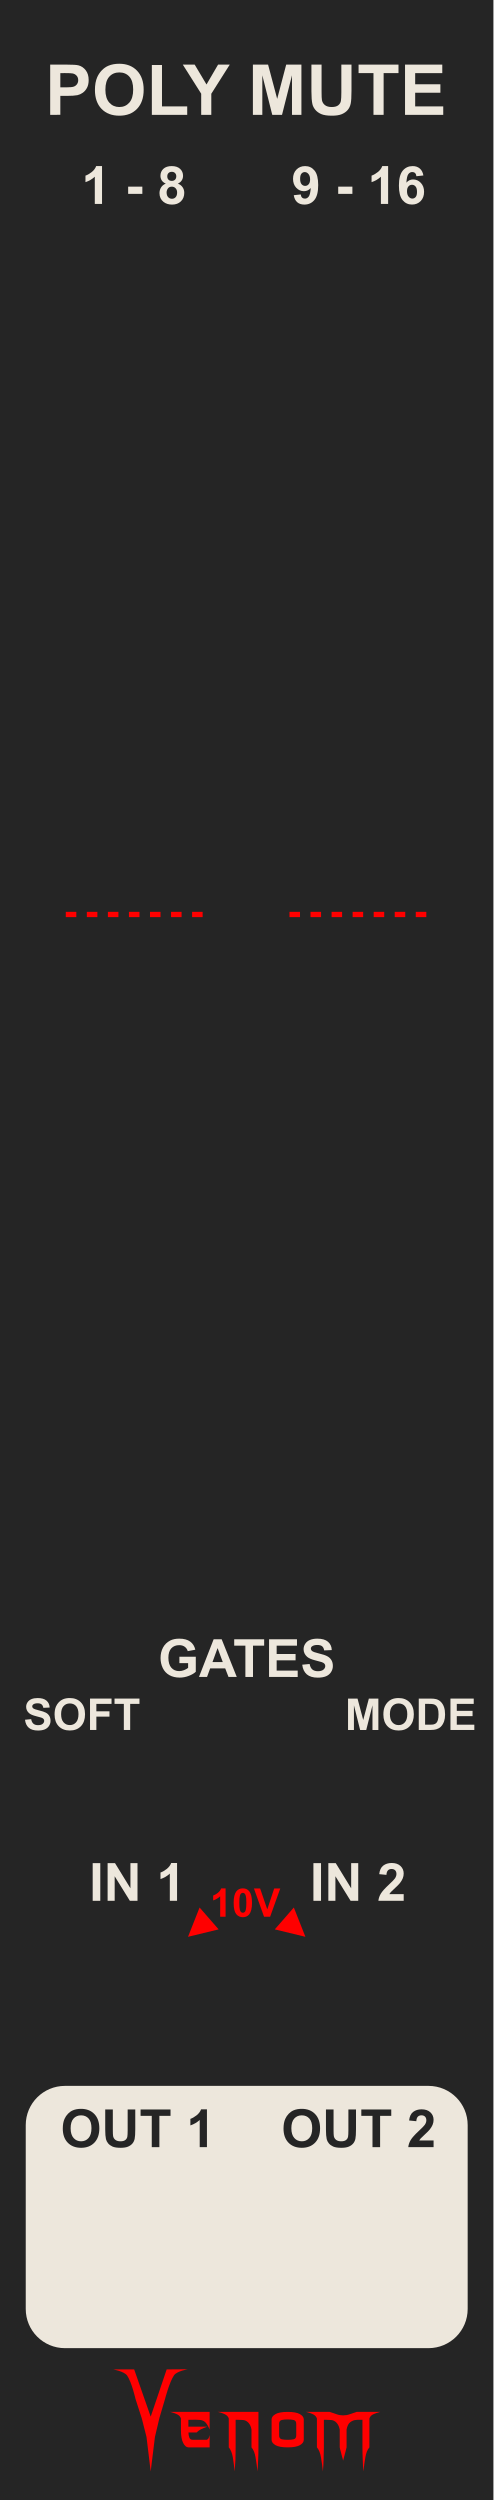
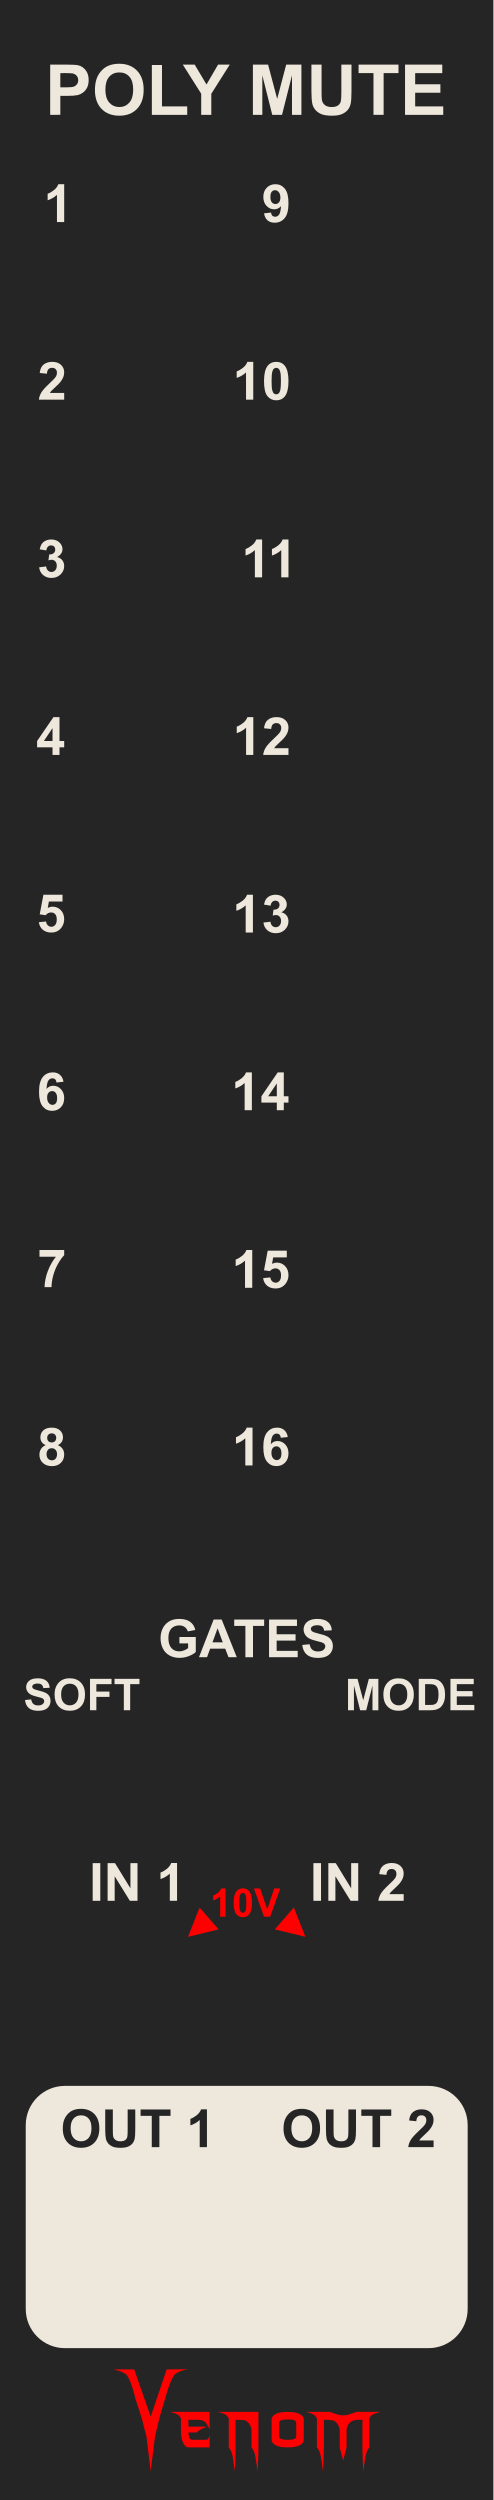
<svg xmlns="http://www.w3.org/2000/svg" width="75" height="380" viewBox="0 0 75 380" version="1.1" id="svg100">
  <defs id="defs7">
    <rect x="85" y="10" width="51.058" height="25" id="rect29906" />
    <linearGradient id="a8e142bb-541b-4903-be63-d5d069028a5d" x1="22.5" x2="22.5" y2="380" gradientUnits="userSpaceOnUse">
      <stop offset="0" stop-color="#ebebeb" id="stop2" />
      <stop offset="1" stop-color="#e1e1e1" id="stop4" />
    </linearGradient>
  </defs>
  <g id="f45e0130-37b7-4f8b-95b3-6408baa23eb1" data-name="components" style="display:inline">
    <g id="aea613ef-74be-49bf-be45-c0734aee674b" data-name="FND BG" style="fill:#252525;fill-opacity:1" transform="scale(1.666667,1)">
      <rect width="45" height="380" fill="url(#a8e142bb-541b-4903-be63-d5d069028a5d)" id="rect9" style="fill:#252525;fill-opacity:1" x="0" y="0" />
    </g>
  </g>
  <g id="layer2">
    <g id="g42796" transform="matrix(0.304583,0,0,0.304583,14.43755,-12.68508)" style="fill:#ff0000">
      <g aria-label="enom" id="text4270-27" style="font-size:49.389px;line-height:1.25;font-family:'NECK ROMANCER';-inkscape-font-specification:'NECK ROMANCER, Normal';font-variant-ligatures:none;text-align:center;text-anchor:middle;fill:#ff0000;stroke-width:2.646">
        <path d="m 46.609,1249.244 q 0,1.158 0,3.425 3.183,0 9.453,0 -1.64,0.579 -2.99,1.206 -1.35,0.627 -2.363,1.688 -1.35,0 -4.051,0 0,1.495 0.434,2.556 0.386,1.109 1.833,1.109 2.267,0 6.801,0 0.482,-0.145 0.868,-0.627 0.338,-0.53 0.627,-1.736 0,2.026 0,6.125 -3.521,0 -10.563,0 -1.543,0 -2.653,-2.219 -1.109,-2.17 -1.109,-6.318 0,-1.978 0,-5.836 -0.386,-1.35 -1.881,-2.122 -1.495,-0.724 -3.569,-1.206 6.608,0 19.775,0 0,2.942 0,8.778 -1.206,-2.701 -2.219,-3.666 -1.013,-0.965 -2.701,-1.109 -0.916,-0.097 -2.17,-0.097 -1.206,0.048 -2.846,0.048 -0.241,0 -0.675,0 z" id="path42762" style="fill:#ff0000" />
        <path d="m 81.577,1245.289 q 0,5.884 0,17.701 0,3.087 -0.145,6.077 -0.096,3.039 -0.338,5.933 -0.386,-3.714 -0.965,-6.994 -0.531,-3.328 -2.026,-5.016 0,-2.99 0,-8.923 -0.241,-1.351 -0.723,-2.219 -0.482,-0.868 -1.061,-1.399 -1.109,-1.013 -2.412,-1.109 -1.35,-0.097 -2.267,-0.097 -0.482,0 -1.447,0 0,4.582 0,13.746 0,3.087 -0.096,6.077 -0.145,3.039 -0.386,5.933 -0.386,-3.714 -0.916,-6.994 -0.579,-3.328 -2.026,-5.016 0,-4.823 0,-14.373 -0.386,-1.35 -1.881,-2.122 -1.495,-0.724 -3.569,-1.206 6.752,0 20.257,0 z" id="path42764" style="fill:#ff0000" />
        <path d="m 104.197,1249.051 q 0,3.376 0,10.177 0,1.543 -1.929,2.653 -1.929,1.109 -6.077,1.109 -4.196,0 -6.125,-1.109 -1.929,-1.109 -1.929,-2.653 0,-3.376 0,-10.177 0,-1.543 1.929,-2.653 1.929,-1.109 6.125,-1.109 4.148,0 6.077,1.109 1.929,1.109 1.929,2.653 z m -3.762,7.91 q 0,-1.881 0,-5.643 0,-1.688 -1.254,-1.978 -1.206,-0.289 -2.99,-0.289 -1.833,0 -3.039,0.289 -1.254,0.289 -1.254,1.978 0,1.881 0,5.643 0,1.688 1.254,1.977 1.206,0.289 3.039,0.289 1.785,0 2.99,-0.289 1.254,-0.289 1.254,-1.977 z" id="path42766" style="fill:#ff0000" />
        <path d="m 142.348,1245.289 q -2.026,0.482 -3.521,1.206 -1.543,0.772 -1.881,2.122 0,4.775 0,14.373 -1.495,1.688 -2.026,5.016 -0.579,3.28 -0.965,6.994 -0.241,-2.894 -0.338,-5.933 -0.145,-2.99 -0.145,-6.077 0,-4.582 0,-13.746 -0.482,0 -1.399,0 -0.531,0 -1.158,0 -0.627,0 -1.302,0.145 -1.254,0.241 -2.412,1.206 -1.158,0.965 -1.64,3.473 0,2.99 0,8.923 -0.145,0.627 -0.289,1.109 -0.097,0.482 -0.193,0.82 -0.531,1.978 -0.386,1.351 0.193,-0.627 -0.289,1.158 -0.097,0.338 -0.241,0.868 -0.145,0.531 -0.338,1.302 -0.145,-0.675 -0.289,-1.206 -0.145,-0.482 -0.241,-0.82 -0.531,-2.026 -0.338,-1.302 0.193,0.772 -0.434,-1.688 -0.048,-0.289 -0.193,-0.724 -0.097,-0.386 -0.193,-0.868 0,-2.99 0,-8.923 -0.289,-1.351 -0.772,-2.219 -0.482,-0.868 -1.061,-1.399 -1.109,-1.013 -2.412,-1.109 -1.302,-0.097 -2.267,-0.097 -0.482,0 -1.399,0 0,4.582 0,13.746 0,3.087 -0.145,6.077 -0.097,3.039 -0.338,5.933 -0.386,-3.714 -0.965,-6.994 -0.531,-3.328 -2.026,-5.016 0,-4.823 0,-14.373 -0.386,-1.35 -1.881,-2.122 -1.495,-0.724 -3.569,-1.206 3.955,0 11.768,0 1.158,0.386 3.473,1.157 0.772,0.289 1.592,0.434 0.82,0.145 1.688,0.145 0.868,0 1.736,-0.145 0.82,-0.145 1.592,-0.434 1.158,-0.386 3.424,-1.157 3.955,0 11.768,0 z" id="path42768" style="fill:#ff0000" />
      </g>
      <g aria-label="V" transform="matrix(1.236317,0,0,0.8088538,-497.8809,123.4859)" id="text4270-3-5-2" style="font-size:78.506px;line-height:1.25;font-family:Nosferotica;-inkscape-font-specification:'Nosferotica, Normal';font-variant-ligatures:none;text-align:center;text-anchor:middle;fill:#ff0000;stroke-width:3.271">
        <path d="m 431.65,1360.686 8.574,-0.102 c 0,0 -4.408,1.088 -5.599,3.728 -1.881,4.169 -3.642,14.663 -3.642,14.663 l -2.233,11.519 -1.833,11.831 -1.718,21.311 -1.695,-21.311 -1.922,-11.521 -2.501,-11.829 c 0,0 -1.52,-10.287 -3.383,-14.483 -1.145,-2.579 -5.634,-3.806 -5.634,-3.806 h 8.466 l 6.669,29.157 z" id="path30410" style="fill:#ff0000" />
      </g>
    </g>
  </g>
  <g id="layer3" style="display:inline">
    <g aria-label="POLY MUTE" id="text26442" style="font-weight:bold;font-size:10.667px;line-height:1.25;font-family:Arial;-inkscape-font-specification:'Arial, Bold';font-variant-ligatures:none;text-align:center;text-anchor:middle;fill:#ede7dc;fill-opacity:1">
      <path d="M 7.628,17.456 V 9.82 h 2.474 q 1.406,0 1.833,0.115 0.656,0.172 1.099,0.75 0.443,0.573 0.443,1.484 0,0.703 -0.255,1.182 -0.255,0.479 -0.651,0.755 -0.391,0.271 -0.797,0.359 -0.552,0.109 -1.599,0.109 H 9.169 v 2.88 z M 9.169,11.112 v 2.167 h 0.844 q 0.911,0 1.219,-0.12 0.307,-0.12 0.479,-0.375 0.177,-0.255 0.177,-0.594 0,-0.417 -0.245,-0.688 -0.245,-0.271 -0.62,-0.339 -0.276,-0.052 -1.109,-0.052 z" id="path41817" style="fill:#ede7dc;fill-opacity:1" />
      <path d="m 14.43,13.685 q 0,-1.167 0.349,-1.958 0.26,-0.583 0.708,-1.047 0.453,-0.464 0.99,-0.688 0.714,-0.302 1.646,-0.302 1.688,0 2.698,1.047 1.016,1.047 1.016,2.911 0,1.849 -1.005,2.896 -1.005,1.042 -2.688,1.042 -1.703,0 -2.708,-1.036 -1.005,-1.042 -1.005,-2.865 z m 1.589,-0.052 q 0,1.297 0.599,1.969 0.599,0.667 1.521,0.667 0.922,0 1.51,-0.661 0.594,-0.667 0.594,-1.995 0,-1.313 -0.578,-1.958 -0.573,-0.646 -1.526,-0.646 -0.953,0 -1.536,0.656 -0.583,0.651 -0.583,1.969 z" id="path41819" style="fill:#ede7dc;fill-opacity:1" />
      <path d="M 23.081,17.456 V 9.883 h 1.542 v 6.286 h 3.833 v 1.286 z" id="path41821" style="fill:#ede7dc;fill-opacity:1" />
      <path d="M 30.581,17.456 V 14.242 L 27.784,9.82 h 1.807 l 1.797,3.021 1.76,-3.021 h 1.776 l -2.807,4.432 v 3.203 z" id="path41823" style="fill:#ede7dc;fill-opacity:1" />
      <path d="M 38.44,17.456 V 9.82 h 2.307 l 1.385,5.208 1.37,-5.208 h 2.313 v 7.635 h -1.432 v -6.01 l -1.516,6.01 h -1.484 l -1.51,-6.01 v 6.01 z" id="path41825" style="fill:#ede7dc;fill-opacity:1" />
      <path d="m 47.336,9.82 h 1.542 V 13.956 q 0,0.984 0.057,1.276 0.099,0.469 0.469,0.755 0.375,0.281 1.021,0.281 0.656,0 0.99,-0.266 0.333,-0.271 0.401,-0.661 0.068,-0.391 0.068,-1.297 V 9.82 h 1.542 V 13.831 q 0,1.375 -0.125,1.943 -0.125,0.568 -0.464,0.958 -0.333,0.391 -0.896,0.625 -0.563,0.229 -1.469,0.229 -1.094,0 -1.661,-0.25 Q 48.247,17.081 47.919,16.68 47.591,16.274 47.487,15.831 47.336,15.175 47.336,13.893 Z" id="path41827" style="fill:#ede7dc;fill-opacity:1" />
      <path d="M 56.768,17.456 V 11.112 H 54.503 V 9.82 h 6.068 v 1.292 h -2.26 v 6.344 z" id="path41829" style="fill:#ede7dc;fill-opacity:1" />
      <path d="M 61.565,17.456 V 9.82 h 5.661 v 1.292 h -4.12 v 1.693 h 3.833 v 1.286 h -3.833 v 2.078 h 4.266 v 1.286 z" id="path41831" style="fill:#ede7dc;fill-opacity:1" />
    </g>
    <rect x="3.913" y="317.055" width="67.174" height="39.865" rx="5.957" fill="#1f1f1f" id="rect56" style="display:inline;fill:#ede7dc;fill-opacity:1;stroke-width:1.45" ry="5.957" />
-     <g aria-label="1 - 8" id="text33986" style="font-weight:bold;font-size:8px;line-height:1.25;font-family:Arial;-inkscape-font-specification:'Arial, Bold';font-variant-ligatures:none;text-align:center;text-anchor:middle;display:inline;fill:#ede7dc;fill-opacity:1">
-       <path d="m 15.508,30.995 h -1.098 v -4.137 q -0.602,0.562 -1.418,0.832 V 26.695 q 0.43,-0.141 0.934,-0.531 0.504,-0.395 0.691,-0.918 h 0.891 z" id="path41834" style="fill:#ede7dc;fill-opacity:1" />
-       <path d="m 19.48,29.468 v -1.098 h 2.156 v 1.098 z" id="path41836" style="fill:#ede7dc;fill-opacity:1" />
-       <path d="m 25.199,27.905 q -0.426,-0.18 -0.621,-0.492 -0.191,-0.316 -0.191,-0.691 0,-0.641 0.445,-1.059 0.449,-0.418 1.273,-0.418 0.816,0 1.266,0.418 0.453,0.418 0.453,1.059 0,0.398 -0.207,0.711 -0.207,0.309 -0.582,0.473 0.477,0.191 0.723,0.559 0.25,0.367 0.25,0.848 0,0.793 -0.508,1.289 -0.504,0.496 -1.344,0.496 -0.781,0 -1.301,-0.41 -0.613,-0.484 -0.613,-1.328 0,-0.465 0.23,-0.852 0.23,-0.391 0.727,-0.602 z m 0.227,-1.105 q 0,0.328 0.184,0.512 0.188,0.184 0.496,0.184 0.312,0 0.5,-0.184 0.188,-0.188 0.188,-0.516 0,-0.309 -0.188,-0.492 -0.184,-0.188 -0.488,-0.188 -0.316,0 -0.504,0.188 -0.188,0.188 -0.188,0.496 z m -0.102,2.453 q 0,0.453 0.23,0.707 0.234,0.254 0.582,0.254 0.34,0 0.562,-0.242 0.223,-0.246 0.223,-0.707 0,-0.402 -0.227,-0.645 -0.227,-0.246 -0.574,-0.246 -0.402,0 -0.602,0.277 -0.195,0.277 -0.195,0.602 z" id="path41838" style="fill:#ede7dc;fill-opacity:1" />
-     </g>
-     <g aria-label="9 - 16" id="text33986-6" style="font-weight:bold;font-size:8px;line-height:1.25;font-family:Arial;-inkscape-font-specification:'Arial, Bold';font-variant-ligatures:none;text-align:center;text-anchor:middle;display:inline;fill:#ede7dc;fill-opacity:1">
-       <path d="m 44.65,29.671 1.062,-0.117 q 0.039,0.324 0.203,0.48 0.164,0.156 0.434,0.156 0.34,0 0.578,-0.312 0.238,-0.312 0.305,-1.297 -0.414,0.48 -1.035,0.48 -0.676,0 -1.168,-0.52 -0.488,-0.523 -0.488,-1.359 0,-0.871 0.516,-1.402 0.52,-0.535 1.32,-0.535 0.871,0 1.43,0.676 0.559,0.672 0.559,2.215 0,1.57 -0.582,2.266 -0.582,0.695 -1.516,0.695 -0.672,0 -1.086,-0.355 -0.414,-0.359 -0.531,-1.07 z m 2.484,-2.398 q 0,-0.531 -0.246,-0.824 -0.242,-0.293 -0.562,-0.293 -0.305,0 -0.508,0.242 -0.199,0.238 -0.199,0.785 0,0.555 0.219,0.816 0.219,0.258 0.547,0.258 0.316,0 0.531,-0.25 0.219,-0.25 0.219,-0.734 z" id="path41841" style="fill:#ede7dc;fill-opacity:1" />
-       <path d="m 51.408,29.468 v -1.098 h 2.156 v 1.098 z" id="path41843" style="fill:#ede7dc;fill-opacity:1" />
-       <path d="m 58.994,30.995 h -1.098 v -4.137 q -0.602,0.562 -1.418,0.832 V 26.695 q 0.43,-0.141 0.934,-0.531 0.504,-0.395 0.691,-0.918 h 0.891 z" id="path41845" style="fill:#ede7dc;fill-opacity:1" />
-       <path d="m 64.354,26.671 -1.062,0.117 q -0.039,-0.328 -0.203,-0.484 -0.164,-0.156 -0.426,-0.156 -0.348,0 -0.59,0.312 -0.238,0.312 -0.301,1.301 0.41,-0.484 1.02,-0.484 0.688,0 1.176,0.523 0.492,0.523 0.492,1.352 0,0.879 -0.516,1.41 -0.516,0.531 -1.324,0.531 -0.867,0 -1.426,-0.672 -0.559,-0.676 -0.559,-2.211 0,-1.574 0.582,-2.27 0.582,-0.695 1.512,-0.695 0.652,0 1.078,0.367 0.43,0.363 0.547,1.059 z m -2.488,2.395 q 0,0.535 0.246,0.828 0.246,0.289 0.562,0.289 0.305,0 0.508,-0.238 0.203,-0.238 0.203,-0.781 0,-0.559 -0.219,-0.816 -0.219,-0.262 -0.547,-0.262 -0.316,0 -0.535,0.25 -0.219,0.246 -0.219,0.73 z" id="path41847" style="fill:#ede7dc;fill-opacity:1" />
-     </g>
-     <g aria-label="GATES" id="text33986-6-7" style="font-weight:bold;font-size:8px;line-height:1.25;font-family:Arial;-inkscape-font-specification:'Arial, Bold';font-variant-ligatures:none;text-align:center;text-anchor:middle;display:inline;fill:#ede7dc;fill-opacity:1">
+     <g aria-label="GATES" id="text33986-6-7" style="font-weight:bold;font-size:8px;line-height:1.25;font-family:Arial;-inkscape-font-specification:'Arial, Bold';font-variant-ligatures:none;text-align:center;text-anchor:middle;display:inline;fill:#ede7dc;fill-opacity:1" transform="translate(0,-3.00019)">
      <path d="m 27.268,252.793 v -0.965 h 2.492 v 2.281 q -0.363,0.352 -1.055,0.621 -0.688,0.266 -1.395,0.266 -0.898,0 -1.566,-0.375 -0.668,-0.379 -1.004,-1.078 -0.336,-0.703 -0.336,-1.527 0,-0.895 0.375,-1.59 0.375,-0.695 1.098,-1.066 0.551,-0.285 1.371,-0.285 1.066,0 1.664,0.449 0.602,0.445 0.773,1.234 l -1.148,0.215 q -0.121,-0.422 -0.457,-0.664 -0.332,-0.246 -0.832,-0.246 -0.758,0 -1.207,0.48 -0.445,0.48 -0.445,1.426 0,1.02 0.453,1.531 0.453,0.508 1.188,0.508 0.363,0 0.727,-0.141 0.367,-0.145 0.629,-0.348 v -0.727 z" id="path41850" style="fill:#ede7dc;fill-opacity:1" />
      <path d="m 35.99,254.898 h -1.258 l -0.5,-1.301 h -2.289 l -0.473,1.301 h -1.227 l 2.23,-5.727 h 1.223 z m -2.129,-2.266 -0.789,-2.125 -0.773,2.125 z" id="path41852" style="fill:#ede7dc;fill-opacity:1" />
      <path d="m 37.299,254.898 v -4.758 h -1.699 v -0.969 h 4.551 v 0.969 h -1.695 v 4.758 z" id="path41854" style="fill:#ede7dc;fill-opacity:1" />
      <path d="m 40.896,254.898 v -5.727 h 4.246 v 0.969 h -3.09 v 1.27 h 2.875 v 0.965 h -2.875 v 1.559 h 3.199 v 0.965 z" id="path41856" style="fill:#ede7dc;fill-opacity:1" />
      <path d="m 45.939,253.035 1.125,-0.109 q 0.102,0.566 0.41,0.832 0.312,0.266 0.84,0.266 0.559,0 0.84,-0.234 0.285,-0.238 0.285,-0.555 0,-0.203 -0.121,-0.344 -0.117,-0.145 -0.414,-0.25 -0.203,-0.07 -0.926,-0.25 -0.93,-0.23 -1.305,-0.566 -0.527,-0.473 -0.527,-1.152 0,-0.438 0.246,-0.816 0.25,-0.383 0.715,-0.582 0.469,-0.199 1.129,-0.199 1.078,0 1.621,0.473 0.547,0.473 0.574,1.262 l -1.156,0.051 q -0.074,-0.441 -0.32,-0.633 -0.242,-0.195 -0.73,-0.195 -0.504,0 -0.789,0.207 -0.184,0.133 -0.184,0.355 0,0.203 0.172,0.348 0.219,0.184 1.062,0.383 0.844,0.199 1.246,0.414 0.406,0.211 0.633,0.582 0.23,0.367 0.23,0.91 0,0.492 -0.273,0.922 -0.273,0.43 -0.773,0.641 -0.5,0.207 -1.246,0.207 -1.086,0 -1.668,-0.5 -0.582,-0.504 -0.695,-1.465 z" id="path41858" style="fill:#ede7dc;fill-opacity:1" />
    </g>
    <g aria-label="IN 1" id="text33986-6-7-1" style="font-weight:bold;font-size:8px;line-height:1.25;font-family:Arial;-inkscape-font-specification:'Arial, Bold';font-variant-ligatures:none;text-align:center;text-anchor:middle;display:inline;fill:#ede7dc;fill-opacity:1">
      <path d="m 14.088,288.924 v -5.727 h 1.156 v 5.727 z" id="path41861" style="fill:#ede7dc;fill-opacity:1" />
      <path d="m 16.357,288.924 v -5.727 h 1.125 l 2.344,3.824 v -3.824 h 1.074 v 5.727 h -1.16 l -2.309,-3.734 v 3.734 z" id="path41863" style="fill:#ede7dc;fill-opacity:1" />
      <path d="m 26.912,288.924 h -1.098 v -4.137 q -0.602,0.562 -1.418,0.832 v -0.996 q 0.43,-0.141 0.934,-0.531 0.504,-0.395 0.691,-0.918 h 0.891 z" id="path41865" style="fill:#ede7dc;fill-opacity:1" />
    </g>
    <g aria-label="IN 2" id="text33986-6-7-1-9" style="font-weight:bold;font-size:8px;line-height:1.25;font-family:Arial;-inkscape-font-specification:'Arial, Bold';font-variant-ligatures:none;text-align:center;text-anchor:middle;display:inline;fill:#ede7dc;fill-opacity:1">
      <path d="m 47.639,288.924 v -5.727 h 1.156 v 5.727 z" id="path41868" style="fill:#ede7dc;fill-opacity:1" />
      <path d="m 49.908,288.924 v -5.727 h 1.125 l 2.344,3.824 v -3.824 h 1.074 v 5.727 h -1.16 l -2.309,-3.734 v 3.734 z" id="path41870" style="fill:#ede7dc;fill-opacity:1" />
      <path d="m 61.361,287.905 v 1.02 h -3.848 q 0.062,-0.578 0.375,-1.094 0.312,-0.52 1.234,-1.375 0.742,-0.691 0.91,-0.938 0.227,-0.34 0.227,-0.672 0,-0.367 -0.199,-0.562 -0.195,-0.199 -0.543,-0.199 -0.344,0 -0.547,0.207 -0.203,0.207 -0.234,0.688 l -1.094,-0.109 q 0.098,-0.906 0.613,-1.301 0.516,-0.395 1.289,-0.395 0.848,0 1.332,0.457 0.484,0.457 0.484,1.137 0,0.387 -0.141,0.738 -0.137,0.348 -0.438,0.73 -0.199,0.254 -0.719,0.73 -0.52,0.477 -0.66,0.633 -0.137,0.156 -0.223,0.305 z" id="path41872" style="fill:#ede7dc;fill-opacity:1" />
    </g>
-     <g aria-label="MODE" id="text46170" style="font-weight:bold;font-size:6.667px;line-height:1.25;font-family:Arial;-inkscape-font-specification:'Arial, Bold';font-variant-ligatures:none;text-align:center;text-anchor:middle;display:inline;fill:#ede7dc;fill-opacity:1">
+     <g aria-label="MODE" id="text46170" style="font-weight:bold;font-size:6.667px;line-height:1.25;font-family:Arial;-inkscape-font-specification:'Arial, Bold';font-variant-ligatures:none;text-align:center;text-anchor:middle;display:inline;fill:#ede7dc;fill-opacity:1" transform="translate(0,-3.00019)">
      <path d="m 52.902,262.956 v -4.772 h 1.442 l 0.866,3.255 0.856,-3.255 h 1.445 v 4.772 h -0.895 v -3.757 l -0.947,3.757 h -0.928 l -0.944,-3.757 v 3.757 z" id="path49390" style="fill:#ede7dc;fill-opacity:1" />
      <path d="m 58.273,260.6 q 0,-0.729 0.218,-1.224 0.163,-0.365 0.443,-0.654 0.283,-0.29 0.618,-0.43 0.446,-0.189 1.029,-0.189 1.055,0 1.686,0.654 0.635,0.654 0.635,1.82 0,1.156 -0.628,1.81 -0.628,0.651 -1.68,0.651 -1.064,0 -1.693,-0.648 -0.628,-0.651 -0.628,-1.79 z m 0.993,-0.033 q 0,0.811 0.374,1.23 0.374,0.417 0.951,0.417 0.576,0 0.944,-0.413 0.371,-0.417 0.371,-1.247 0,-0.82 -0.361,-1.224 -0.358,-0.404 -0.954,-0.404 -0.596,0 -0.96,0.41 -0.365,0.407 -0.365,1.23 z" id="path49392" style="fill:#ede7dc;fill-opacity:1" />
      <path d="m 63.651,258.184 h 1.761 q 0.596,0 0.908,0.091 0.42,0.124 0.719,0.439 0.299,0.316 0.456,0.775 0.156,0.456 0.156,1.126 0,0.589 -0.146,1.016 -0.179,0.521 -0.511,0.843 -0.251,0.244 -0.677,0.381 -0.319,0.101 -0.853,0.101 h -1.813 z m 0.964,0.807 v 3.161 h 0.719 q 0.404,0 0.583,-0.046 0.234,-0.059 0.387,-0.199 0.156,-0.14 0.254,-0.459 0.098,-0.322 0.098,-0.876 0,-0.553 -0.098,-0.85 -0.098,-0.296 -0.273,-0.462 -0.176,-0.166 -0.446,-0.225 -0.202,-0.046 -0.791,-0.046 z" id="path49394" style="fill:#ede7dc;fill-opacity:1" />
      <path d="m 68.468,262.956 v -4.772 h 3.538 v 0.807 h -2.575 v 1.058 h 2.396 v 0.804 h -2.396 v 1.299 h 2.666 v 0.804 z" id="path49396" style="fill:#ede7dc;fill-opacity:1" />
    </g>
-     <g aria-label="SOFT" id="text74313" style="font-weight:bold;font-size:6.667px;line-height:1.25;font-family:Arial;-inkscape-font-specification:'Arial, Bold';font-variant-ligatures:none;text-align:center;text-anchor:middle;display:inline;fill:#ede7dc;fill-opacity:1">
+     <g aria-label="SOFT" id="text74313" style="font-weight:bold;font-size:6.667px;line-height:1.25;font-family:Arial;-inkscape-font-specification:'Arial, Bold';font-variant-ligatures:none;text-align:center;text-anchor:middle;display:inline;fill:#ede7dc;fill-opacity:1" transform="translate(0,-3.00019)">
      <path d="m 3.8,261.402 0.938,-0.091 q 0.085,0.472 0.342,0.693 0.26,0.221 0.7,0.221 0.465,0 0.7,-0.195 0.238,-0.199 0.238,-0.462 0,-0.169 -0.101,-0.286 -0.098,-0.12 -0.345,-0.208 -0.169,-0.059 -0.771,-0.208 -0.775,-0.192 -1.087,-0.472 -0.439,-0.394 -0.439,-0.96 0,-0.365 0.205,-0.68 0.208,-0.319 0.596,-0.485 0.391,-0.166 0.941,-0.166 0.898,0 1.351,0.394 0.456,0.394 0.479,1.051 l -0.964,0.042 q -0.062,-0.368 -0.267,-0.527 -0.202,-0.163 -0.609,-0.163 -0.42,0 -0.658,0.173 -0.153,0.111 -0.153,0.296 0,0.169 0.143,0.29 0.182,0.153 0.885,0.319 0.703,0.166 1.038,0.345 0.339,0.176 0.527,0.485 0.192,0.306 0.192,0.758 0,0.41 -0.228,0.768 -0.228,0.358 -0.645,0.534 -0.417,0.173 -1.038,0.173 -0.905,0 -1.39,-0.417 -0.485,-0.42 -0.579,-1.221 z" id="path80863" style="fill:#ede7dc;fill-opacity:1" />
      <path d="m 8.296,260.598 q 0,-0.729 0.218,-1.224 0.163,-0.365 0.443,-0.654 0.283,-0.29 0.618,-0.43 0.446,-0.189 1.029,-0.189 1.055,0 1.686,0.654 0.635,0.654 0.635,1.82 0,1.156 -0.628,1.81 -0.628,0.651 -1.68,0.651 -1.064,0 -1.693,-0.648 -0.628,-0.651 -0.628,-1.79 z m 0.993,-0.033 q 0,0.811 0.374,1.23 0.374,0.417 0.951,0.417 0.576,0 0.944,-0.413 0.371,-0.417 0.371,-1.247 0,-0.82 -0.361,-1.224 -0.358,-0.404 -0.954,-0.404 -0.596,0 -0.96,0.41 -0.365,0.407 -0.365,1.23 z" id="path80865" style="fill:#ede7dc;fill-opacity:1" />
      <path d="m 13.683,262.955 v -4.772 h 3.271 v 0.807 h -2.308 v 1.13 H 16.639 v 0.807 h -1.992 v 2.028 z" id="path80867" style="fill:#ede7dc;fill-opacity:1" />
      <path d="m 18.823,262.955 v -3.965 h -1.416 v -0.807 h 3.792 v 0.807 h -1.413 v 3.965 z" id="path80869" style="fill:#ede7dc;fill-opacity:1" />
    </g>
+     <path d="m 9.756,33.75 h -1.098 v -4.137 q -0.602,0.562 -1.418,0.832 v -0.996 q 0.43,-0.141 0.934,-0.531 Q 8.678,28.523 8.866,28 h 0.891 z" id="path41834-6" style="font-weight:bold;font-size:8px;line-height:1.25;font-family:Arial;-inkscape-font-specification:'Arial, Bold';font-variant-ligatures:none;text-align:center;text-anchor:middle;display:inline;fill:#ede7dc;fill-opacity:1" />
+     <g aria-label="2" id="text84460" style="font-weight:bold;font-size:8px;line-height:1.25;font-family:Arial;-inkscape-font-specification:'Arial, Bold';font-variant-ligatures:none;text-align:center;text-anchor:middle;fill:#ede7dc;fill-opacity:1">
+       <path d="M 9.756,59.73 V 60.75 H 5.909 q 0.062,-0.578 0.375,-1.094 0.312,-0.52 1.234,-1.375 0.742,-0.691 0.91,-0.938 0.227,-0.34 0.227,-0.672 0,-0.367 -0.199,-0.562 -0.195,-0.199 -0.543,-0.199 -0.344,0 -0.547,0.207 -0.203,0.207 -0.234,0.688 l -1.094,-0.109 Q 6.135,55.789 6.651,55.395 7.166,55 7.94,55 q 0.848,0 1.332,0.457 0.484,0.457 0.484,1.137 0,0.387 -0.141,0.738 -0.137,0.348 -0.438,0.73 -0.199,0.254 -0.719,0.73 -0.52,0.477 -0.66,0.633 -0.137,0.156 -0.223,0.305 z" id="path103628" style="fill:#ede7dc;fill-opacity:1" />
+     </g>
+     <g aria-label="3" id="text84460-8" style="font-weight:bold;font-size:8px;line-height:1.25;font-family:Arial;-inkscape-font-specification:'Arial, Bold';font-variant-ligatures:none;text-align:center;text-anchor:middle;display:inline;fill:#ede7dc;fill-opacity:1">
+       <path d="m 5.951,86.23 1.062,-0.129 q 0.051,0.406 0.273,0.621 0.223,0.215 0.539,0.215 0.34,0 0.57,-0.258 0.234,-0.258 0.234,-0.695 0,-0.414 -0.223,-0.656 -0.223,-0.242 -0.543,-0.242 -0.211,0 -0.504,0.082 l 0.121,-0.895 q 0.445,0.012 0.68,-0.191 0.234,-0.207 0.234,-0.547 0,-0.289 -0.172,-0.461 -0.172,-0.172 -0.457,-0.172 -0.281,0 -0.48,0.195 -0.199,0.195 -0.242,0.57 L 6.034,83.496 q 0.105,-0.52 0.316,-0.828 0.215,-0.312 0.594,-0.488 Q 7.326,82 7.799,82 q 0.809,0 1.297,0.516 0.402,0.422 0.402,0.953 0,0.754 -0.824,1.203 0.492,0.105 0.785,0.473 0.297,0.367 0.297,0.887 0,0.754 -0.551,1.285 -0.551,0.531 -1.371,0.531 -0.777,0 -1.289,-0.445 -0.512,-0.449 -0.594,-1.172 z" id="path103631" style="fill:#ede7dc;fill-opacity:1" />
+     </g>
+     <g aria-label="4" id="text84460-2" style="font-weight:bold;font-size:8px;line-height:1.25;font-family:Arial;-inkscape-font-specification:'Arial, Bold';font-variant-ligatures:none;text-align:center;text-anchor:middle;display:inline;fill:#ede7dc;fill-opacity:1">
+       <path d="m 7.983,114.75 v -1.152 h -2.344 v -0.961 L 8.123,109 h 0.922 v 3.633 h 0.711 v 0.965 H 9.045 V 114.75 Z m 0,-2.117 v -1.957 l -1.316,1.957 z" id="path103634" style="fill:#ede7dc;fill-opacity:1" />
+     </g>
+     <g aria-label="6" id="text84460-5" style="font-weight:bold;font-size:8px;line-height:1.25;font-family:Arial;-inkscape-font-specification:'Arial, Bold';font-variant-ligatures:none;text-align:center;text-anchor:middle;display:inline;fill:#ede7dc;fill-opacity:1">
+       <path d="m 9.651,164.426 -1.062,0.117 q -0.039,-0.328 -0.203,-0.484 -0.164,-0.156 -0.426,-0.156 -0.348,0 -0.59,0.312 -0.238,0.312 -0.301,1.301 0.41,-0.484 1.02,-0.484 0.688,0 1.176,0.523 0.492,0.523 0.492,1.352 0,0.879 -0.516,1.41 -0.516,0.531 -1.324,0.531 -0.867,0 -1.426,-0.672 -0.559,-0.676 -0.559,-2.211 0,-1.574 0.582,-2.27 Q 7.096,163 8.026,163 q 0.652,0 1.078,0.367 0.43,0.363 0.547,1.059 z m -2.488,2.395 q 0,0.535 0.246,0.828 0.246,0.289 0.562,0.289 0.305,0 0.508,-0.238 0.203,-0.238 0.203,-0.781 0,-0.559 -0.219,-0.816 -0.219,-0.262 -0.547,-0.262 -0.316,0 -0.535,0.25 -0.219,0.246 -0.219,0.73 z" id="path103637" style="fill:#ede7dc;fill-opacity:1" />
+     </g>
+     <g aria-label="8" id="text84460-7" style="font-weight:bold;font-size:8px;line-height:1.25;font-family:Arial;-inkscape-font-specification:'Arial, Bold';font-variant-ligatures:none;text-align:center;text-anchor:middle;display:inline;fill:#ede7dc;fill-opacity:1">
+       <path d="m 6.948,219.66 q -0.426,-0.18 -0.621,-0.492 -0.191,-0.316 -0.191,-0.691 0,-0.641 0.445,-1.059 Q 7.03,217 7.854,217 q 0.816,0 1.266,0.418 0.453,0.418 0.453,1.059 0,0.398 -0.207,0.711 -0.207,0.309 -0.582,0.473 0.477,0.191 0.723,0.559 0.25,0.367 0.25,0.848 0,0.793 -0.508,1.289 -0.504,0.496 -1.344,0.496 -0.781,0 -1.301,-0.41 -0.613,-0.484 -0.613,-1.328 0,-0.465 0.23,-0.852 0.23,-0.391 0.727,-0.602 z m 0.227,-1.105 q 0,0.328 0.184,0.512 0.188,0.184 0.496,0.184 0.312,0 0.5,-0.184 0.188,-0.188 0.188,-0.516 0,-0.309 -0.188,-0.492 -0.184,-0.188 -0.488,-0.188 -0.316,0 -0.504,0.188 -0.188,0.188 -0.188,0.496 z m -0.102,2.453 q 0,0.453 0.23,0.707 0.234,0.254 0.582,0.254 0.34,0 0.562,-0.242 0.223,-0.246 0.223,-0.707 0,-0.402 -0.227,-0.645 -0.227,-0.246 -0.574,-0.246 -0.402,0 -0.602,0.277 -0.195,0.277 -0.195,0.602 z" id="path103640" style="fill:#ede7dc;fill-opacity:1" />
+     </g>
+     <g aria-label="9" id="text84460-23" style="font-weight:bold;font-size:8px;line-height:1.25;font-family:Arial;-inkscape-font-specification:'Arial, Bold';font-variant-ligatures:none;text-align:center;text-anchor:middle;display:inline;fill:#ede7dc;fill-opacity:1">
+       <path d="m 40.134,32.426 1.062,-0.117 q 0.039,0.324 0.203,0.48 0.164,0.156 0.434,0.156 0.34,0 0.578,-0.312 0.238,-0.312 0.305,-1.297 -0.414,0.48 -1.035,0.48 -0.676,0 -1.168,-0.52 -0.488,-0.523 -0.488,-1.359 0,-0.871 0.516,-1.402 Q 41.06,28 41.861,28 q 0.871,0 1.43,0.676 0.559,0.672 0.559,2.215 0,1.57 -0.582,2.266 -0.582,0.695 -1.516,0.695 -0.672,0 -1.086,-0.355 -0.414,-0.359 -0.531,-1.07 z m 2.484,-2.398 q 0,-0.531 -0.246,-0.824 -0.242,-0.293 -0.562,-0.293 -0.305,0 -0.508,0.242 -0.199,0.238 -0.199,0.785 0,0.555 0.219,0.816 0.219,0.258 0.547,0.258 0.316,0 0.531,-0.25 0.219,-0.25 0.219,-0.734 z" id="path103643" style="fill:#ede7dc;fill-opacity:1" />
+     </g>
+     <g aria-label="10" id="text84460-73" style="font-weight:bold;font-size:8px;line-height:1.25;font-family:Arial;-inkscape-font-specification:'Arial, Bold';font-variant-ligatures:none;text-align:center;text-anchor:middle;display:inline;fill:#ede7dc;fill-opacity:1">
+       <path d="m 38.494,60.75 h -1.098 v -4.137 q -0.602,0.562 -1.418,0.832 V 56.449 Q 36.408,56.309 36.912,55.918 37.415,55.523 37.603,55 h 0.891 z" id="path103646" style="fill:#ede7dc;fill-opacity:1" />
+       <path d="m 41.99,55 q 0.832,0 1.301,0.594 0.559,0.703 0.559,2.332 0,1.625 -0.562,2.336 -0.465,0.586 -1.297,0.586 -0.836,0 -1.348,-0.641 -0.512,-0.645 -0.512,-2.293 0,-1.617 0.562,-2.328 Q 41.158,55 41.99,55 Z m 0,0.91 q -0.199,0 -0.355,0.129 -0.156,0.125 -0.242,0.453 -0.113,0.426 -0.113,1.434 0,1.008 0.102,1.387 0.102,0.375 0.254,0.5 0.156,0.125 0.355,0.125 0.199,0 0.355,-0.125 0.156,-0.129 0.242,-0.457 0.113,-0.422 0.113,-1.43 0,-1.008 -0.102,-1.383 -0.102,-0.379 -0.258,-0.504 -0.152,-0.129 -0.352,-0.129 z" id="path103648" style="fill:#ede7dc;fill-opacity:1" />
+     </g>
+     <g aria-label="11" id="text84460-0" style="font-weight:bold;font-size:8px;line-height:1.25;font-family:Arial;-inkscape-font-specification:'Arial, Bold';font-variant-ligatures:none;text-align:center;text-anchor:middle;display:inline;fill:#ede7dc;fill-opacity:1">
+       <path d="m 39.841,87.75 h -1.098 v -4.137 q -0.602,0.562 -1.418,0.832 V 83.449 Q 37.755,83.309 38.259,82.918 38.763,82.523 38.951,82 h 0.891 z" id="path103651" style="fill:#ede7dc;fill-opacity:1" />
+       <path d="m 43.849,87.75 h -1.098 v -4.137 q -0.602,0.562 -1.418,0.832 v -0.996 q 0.43,-0.141 0.934,-0.531 Q 42.771,82.523 42.958,82 h 0.891 z" id="path103653" style="fill:#ede7dc;fill-opacity:1" />
+     </g>
+     <g aria-label="12" id="text84460-03" style="font-weight:bold;font-size:8px;line-height:1.25;font-family:Arial;-inkscape-font-specification:'Arial, Bold';font-variant-ligatures:none;text-align:center;text-anchor:middle;display:inline;fill:#ede7dc;fill-opacity:1">
+       <path d="m 38.501,114.75 h -1.098 v -4.137 q -0.602,0.562 -1.418,0.832 v -0.996 q 0.43,-0.141 0.934,-0.531 0.504,-0.395 0.691,-0.918 h 0.891 z" id="path103656" style="fill:#ede7dc;fill-opacity:1" />
+       <path d="M 43.849,113.73 V 114.75 h -3.848 q 0.062,-0.578 0.375,-1.094 0.312,-0.52 1.234,-1.375 0.742,-0.691 0.91,-0.938 0.227,-0.34 0.227,-0.672 0,-0.367 -0.199,-0.562 -0.195,-0.199 -0.543,-0.199 -0.344,0 -0.547,0.207 -0.203,0.207 -0.234,0.688 l -1.094,-0.109 q 0.098,-0.906 0.613,-1.301 Q 41.259,109 42.033,109 q 0.848,0 1.332,0.457 0.484,0.457 0.484,1.137 0,0.387 -0.141,0.738 -0.137,0.348 -0.438,0.73 -0.199,0.254 -0.719,0.73 -0.52,0.477 -0.66,0.633 -0.137,0.156 -0.223,0.305 z" id="path103658" style="fill:#ede7dc;fill-opacity:1" />
+     </g>
+     <g aria-label="13" id="text84460-55" style="font-weight:bold;font-size:8px;line-height:1.25;font-family:Arial;-inkscape-font-specification:'Arial, Bold';font-variant-ligatures:none;text-align:center;text-anchor:middle;display:inline;fill:#ede7dc;fill-opacity:1">
+       <path d="m 38.443,141.75 h -1.098 v -4.137 q -0.602,0.562 -1.418,0.832 v -0.996 q 0.43,-0.141 0.934,-0.531 0.504,-0.395 0.691,-0.918 h 0.891 z" id="path103661" style="fill:#ede7dc;fill-opacity:1" />
+       <path d="m 40.044,140.23 1.062,-0.129 q 0.051,0.406 0.273,0.621 0.223,0.215 0.539,0.215 0.34,0 0.57,-0.258 0.234,-0.258 0.234,-0.695 0,-0.414 -0.223,-0.656 -0.223,-0.242 -0.543,-0.242 -0.211,0 -0.504,0.082 l 0.121,-0.895 q 0.445,0.012 0.68,-0.191 0.234,-0.207 0.234,-0.547 0,-0.289 -0.172,-0.461 -0.172,-0.172 -0.457,-0.172 -0.281,0 -0.48,0.195 -0.199,0.195 -0.242,0.57 l -1.012,-0.172 q 0.105,-0.52 0.316,-0.828 0.215,-0.312 0.594,-0.488 Q 41.419,136 41.892,136 q 0.809,0 1.297,0.516 0.402,0.422 0.402,0.953 0,0.754 -0.824,1.203 0.492,0.105 0.785,0.473 0.297,0.367 0.297,0.887 0,0.754 -0.551,1.285 -0.551,0.531 -1.371,0.531 -0.777,0 -1.289,-0.445 -0.512,-0.449 -0.594,-1.172 z" id="path103663" style="fill:#ede7dc;fill-opacity:1" />
+     </g>
+     <g aria-label="14" id="text84460-9" style="font-weight:bold;font-size:8px;line-height:1.25;font-family:Arial;-inkscape-font-specification:'Arial, Bold';font-variant-ligatures:none;text-align:center;text-anchor:middle;display:inline;fill:#ede7dc;fill-opacity:1">
+       <path d="m 38.283,168.75 h -1.098 v -4.137 q -0.602,0.562 -1.418,0.832 v -0.996 q 0.43,-0.141 0.934,-0.531 0.504,-0.395 0.691,-0.918 h 0.891 z" id="path103666" style="fill:#ede7dc;fill-opacity:1" />
+       <path d="m 42.076,168.75 v -1.152 h -2.344 v -0.961 L 42.216,163 h 0.922 v 3.633 h 0.711 v 0.965 H 43.138 V 168.75 Z m 0,-2.117 v -1.957 l -1.316,1.957 z" id="path103668" style="fill:#ede7dc;fill-opacity:1" />
+     </g>
+     <g aria-label="15" id="text84460-4" style="font-weight:bold;font-size:8px;line-height:1.25;font-family:Arial;-inkscape-font-specification:'Arial, Bold';font-variant-ligatures:none;text-align:center;text-anchor:middle;display:inline;fill:#ede7dc;fill-opacity:1">
+       <path d="m 38.341,195.75 h -1.098 v -4.137 q -0.602,0.562 -1.418,0.832 v -0.996 q 0.43,-0.141 0.934,-0.531 0.504,-0.395 0.691,-0.918 h 0.891 z" id="path103671" style="fill:#ede7dc;fill-opacity:1" />
+       <path d="m 39.997,194.277 1.094,-0.113 q 0.047,0.371 0.277,0.59 0.23,0.215 0.531,0.215 0.344,0 0.582,-0.277 0.238,-0.281 0.238,-0.844 0,-0.527 -0.238,-0.789 -0.234,-0.266 -0.613,-0.266 -0.473,0 -0.848,0.418 l -0.891,-0.129 0.562,-2.98 h 2.902 v 1.027 h -2.07 l -0.172,0.973 q 0.367,-0.184 0.75,-0.184 0.73,0 1.238,0.531 0.508,0.531 0.508,1.379 0,0.707 -0.41,1.262 -0.559,0.758 -1.551,0.758 -0.793,0 -1.293,-0.426 -0.5,-0.426 -0.598,-1.145 z" id="path103673" style="fill:#ede7dc;fill-opacity:1" />
+     </g>
+     <g aria-label="16" id="text84460-47" style="font-weight:bold;font-size:8px;line-height:1.25;font-family:Arial;-inkscape-font-specification:'Arial, Bold';font-variant-ligatures:none;text-align:center;text-anchor:middle;display:inline;fill:#ede7dc;fill-opacity:1">
+       <path d="M 38.384,222.75 H 37.287 v -4.137 q -0.602,0.562 -1.418,0.832 v -0.996 q 0.43,-0.141 0.934,-0.531 0.504,-0.395 0.691,-0.918 h 0.891 z" id="path103676" style="fill:#ede7dc;fill-opacity:1" />
+       <path d="m 43.744,218.426 -1.062,0.117 q -0.039,-0.328 -0.203,-0.484 -0.164,-0.156 -0.426,-0.156 -0.348,0 -0.59,0.312 -0.238,0.312 -0.301,1.301 0.41,-0.484 1.02,-0.484 0.688,0 1.176,0.523 0.492,0.523 0.492,1.352 0,0.879 -0.516,1.41 -0.516,0.531 -1.324,0.531 -0.867,0 -1.426,-0.672 -0.559,-0.676 -0.559,-2.211 0,-1.574 0.582,-2.27 Q 41.189,217 42.119,217 q 0.652,0 1.078,0.367 0.43,0.363 0.547,1.059 z m -2.488,2.395 q 0,0.535 0.246,0.828 0.246,0.289 0.562,0.289 0.305,0 0.508,-0.238 0.203,-0.238 0.203,-0.781 0,-0.559 -0.219,-0.816 -0.219,-0.262 -0.547,-0.262 -0.316,0 -0.535,0.25 -0.219,0.246 -0.219,0.73 z" id="path103678" style="fill:#ede7dc;fill-opacity:1" />
+     </g>
+     <g aria-label="7" id="text84460-79" style="font-weight:bold;font-size:8px;line-height:1.25;font-family:Arial;-inkscape-font-specification:'Arial, Bold';font-variant-ligatures:none;text-align:center;text-anchor:middle;display:inline;fill:#ede7dc;fill-opacity:1">
+       <path d="M 6.002,191.02 V 190 h 3.754 v 0.797 q -0.465,0.457 -0.945,1.312 -0.48,0.855 -0.734,1.82 -0.25,0.961 -0.246,1.719 H 6.772 q 0.027,-1.188 0.488,-2.422 0.465,-1.234 1.238,-2.207 z" id="path103681" style="fill:#ede7dc;fill-opacity:1" />
+     </g>
+     <g aria-label="5" id="text84460-57" style="font-weight:bold;font-size:8px;line-height:1.25;font-family:Arial;-inkscape-font-specification:'Arial, Bold';font-variant-ligatures:none;text-align:center;text-anchor:middle;display:inline;fill:#ede7dc;fill-opacity:1">
+       <path d="m 5.905,140.176 1.094,-0.113 q 0.047,0.371 0.277,0.59 0.23,0.215 0.531,0.215 0.344,0 0.582,-0.277 0.238,-0.281 0.238,-0.844 0,-0.527 -0.238,-0.789 -0.234,-0.266 -0.613,-0.266 -0.473,0 -0.848,0.418 l -0.891,-0.129 0.562,-2.98 h 2.902 v 1.027 H 7.432 L 7.26,138 q 0.367,-0.184 0.75,-0.184 0.73,0 1.238,0.531 0.508,0.531 0.508,1.379 0,0.707 -0.41,1.262 -0.559,0.758 -1.551,0.758 -0.793,0 -1.293,-0.426 -0.5,-0.426 -0.598,-1.145 z" id="path103684" style="fill:#ede7dc;fill-opacity:1" />
+     </g>
  </g>
  <g id="layer5" style="display:inline">
-     <path style="color:#000000;fill:#ff0000;stroke-dasharray:1.6, 1.6;-inkscape-stroke:none" d="m 10,138.6 v 0.801 h 1.6 v -0.801 z m 3.199,0 v 0.801 h 1.602 v -0.801 z m 3.201,0 v 0.801 H 18 v -0.801 z m 3.199,0 v 0.801 h 1.6 v -0.801 z m 3.201,0 v 0.801 h 1.6 v -0.801 z m 3.199,0 v 0.801 h 1.6 v -0.801 z m 3.199,0 v 0.801 h 1.602 v -0.801 z" id="path39553" />
-     <path style="color:#000000;fill:#ff0000;stroke-dasharray:1.6, 1.6;-inkscape-stroke:none" d="m 44,138.6 v 0.801 h 1.6 v -0.801 z m 3.199,0 v 0.801 h 1.602 v -0.801 z m 3.201,0 v 0.801 H 52 v -0.801 z m 3.199,0 v 0.801 h 1.6 v -0.801 z m 3.201,0 v 0.801 h 1.6 v -0.801 z m 3.199,0 v 0.801 h 1.6 v -0.801 z m 3.199,0 v 0.801 h 1.602 v -0.801 z" id="path39553-6" />
    <g id="g41815" transform="translate(0.12676)">
      <path style="display:inline;fill:#ff0000;fill-opacity:1;stroke:none;stroke-width:0.242;stroke-opacity:1" id="path19226-9-2" transform="matrix(1.315138,1.144779,-1.028099,1.181095,-303.8544,-558.4656)" d="m 472.625,264 -2.438,1.407 v -2.815 z" />
      <path style="display:inline;fill:#ff0000;fill-opacity:1;stroke:none;stroke-width:0.242;stroke-opacity:1" id="path19226-9-2-2" transform="matrix(-1.315138,1.144779,1.028099,1.181095,378.6009,-558.4656)" d="m 472.625,264 -2.438,1.407 v -2.815 z" />
      <g aria-label="10V" id="text33986-6-7-1-3" style="font-weight:bold;font-size:6px;line-height:1.25;font-family:Arial;-inkscape-font-specification:'Arial, Bold';font-variant-ligatures:none;text-align:center;text-anchor:middle;display:inline;fill:#ff0000">
        <path d="m 34.162,291.344 h -0.823 v -3.103 q -0.451,0.422 -1.063,0.624 v -0.747 q 0.322,-0.105 0.7,-0.398 0.378,-0.296 0.519,-0.688 h 0.668 z" id="path41784" />
        <path d="m 36.784,287.031 q 0.624,0 0.976,0.445 0.419,0.527 0.419,1.749 0,1.219 -0.422,1.752 -0.349,0.439 -0.973,0.439 -0.627,0 -1.011,-0.48 -0.384,-0.483 -0.384,-1.72 0,-1.213 0.422,-1.746 0.349,-0.439 0.973,-0.439 z m 0,0.683 q -0.149,0 -0.267,0.097 -0.117,0.094 -0.182,0.34 -0.085,0.319 -0.085,1.075 0,0.756 0.076,1.04 0.076,0.281 0.19,0.375 0.117,0.094 0.267,0.094 0.149,0 0.267,-0.094 0.117,-0.097 0.182,-0.343 0.085,-0.316 0.085,-1.072 0,-0.756 -0.076,-1.037 -0.076,-0.284 -0.193,-0.378 -0.114,-0.097 -0.264,-0.097 z" id="path41786" />
        <path d="m 40.007,291.344 -1.535,-4.295 h 0.94 l 1.087,3.179 1.052,-3.179 h 0.92 l -1.538,4.295 z" id="path41788" />
      </g>
    </g>
  </g>
  <g id="layer4" style="display:inline">
    <g aria-label="OUT 1" id="text33986-6-7-1-5" style="font-weight:bold;font-size:8px;line-height:1.25;font-family:Arial;-inkscape-font-specification:'Arial, Bold';font-variant-ligatures:none;text-align:center;text-anchor:middle;display:inline;fill:#252525;fill-opacity:1">
      <path d="m 9.545,323.54 q 0,-0.875 0.262,-1.469 0.195,-0.438 0.531,-0.785 0.34,-0.348 0.742,-0.516 0.535,-0.227 1.234,-0.227 1.266,0 2.023,0.785 0.762,0.785 0.762,2.184 0,1.387 -0.754,2.172 -0.754,0.781 -2.016,0.781 -1.277,0 -2.031,-0.777 -0.754,-0.781 -0.754,-2.148 z m 1.191,-0.039 q 0,0.973 0.449,1.477 0.449,0.5 1.141,0.5 0.691,0 1.133,-0.496 0.445,-0.5 0.445,-1.496 0,-0.984 -0.434,-1.469 -0.43,-0.484 -1.145,-0.484 -0.715,0 -1.152,0.492 -0.438,0.488 -0.438,1.477 z" id="path41875" style="fill:#252525;fill-opacity:1" />
      <path d="m 15.994,320.641 h 1.156 v 3.102 q 0,0.738 0.043,0.957 0.074,0.352 0.352,0.566 0.281,0.211 0.766,0.211 0.492,0 0.742,-0.199 0.25,-0.203 0.301,-0.496 0.051,-0.293 0.051,-0.973 v -3.168 h 1.156 v 3.008 q 0,1.031 -0.094,1.457 -0.094,0.426 -0.348,0.719 -0.25,0.293 -0.672,0.469 -0.422,0.172 -1.102,0.172 -0.82,0 -1.246,-0.188 -0.422,-0.191 -0.668,-0.492 -0.246,-0.305 -0.324,-0.637 -0.113,-0.492 -0.113,-1.453 z" id="path41877" style="fill:#252525;fill-opacity:1" />
      <path d="m 23.068,326.368 v -4.758 h -1.699 v -0.969 h 4.551 v 0.969 h -1.695 v 4.758 z" id="path41879" style="fill:#252525;fill-opacity:1" />
      <path d="m 31.455,326.368 h -1.098 v -4.137 q -0.602,0.562 -1.418,0.832 v -0.996 q 0.43,-0.141 0.934,-0.531 0.504,-0.395 0.691,-0.918 h 0.891 z" id="path41881" style="fill:#252525;fill-opacity:1" />
    </g>
    <g aria-label="OUT 2" id="text33986-6-7-1-5-3" style="font-weight:bold;font-size:8px;line-height:1.25;font-family:Arial;-inkscape-font-specification:'Arial, Bold';font-variant-ligatures:none;text-align:center;text-anchor:middle;display:inline;fill:#252525;fill-opacity:1">
      <path d="m 43.096,323.54 q 0,-0.875 0.262,-1.469 0.195,-0.438 0.531,-0.785 0.34,-0.348 0.742,-0.516 0.535,-0.227 1.234,-0.227 1.266,0 2.023,0.785 0.762,0.785 0.762,2.184 0,1.387 -0.754,2.172 -0.754,0.781 -2.016,0.781 -1.277,0 -2.031,-0.777 -0.754,-0.781 -0.754,-2.148 z m 1.191,-0.039 q 0,0.973 0.449,1.477 0.449,0.5 1.141,0.5 0.691,0 1.133,-0.496 0.445,-0.5 0.445,-1.496 0,-0.984 -0.434,-1.469 -0.43,-0.484 -1.145,-0.484 -0.715,0 -1.152,0.492 -0.438,0.488 -0.438,1.477 z" id="path41884" style="fill:#252525;fill-opacity:1" />
      <path d="m 49.545,320.641 h 1.156 v 3.102 q 0,0.738 0.043,0.957 0.074,0.352 0.352,0.566 0.281,0.211 0.766,0.211 0.492,0 0.742,-0.199 0.25,-0.203 0.301,-0.496 0.051,-0.293 0.051,-0.973 v -3.168 h 1.156 v 3.008 q 0,1.031 -0.094,1.457 -0.094,0.426 -0.348,0.719 -0.25,0.293 -0.672,0.469 -0.422,0.172 -1.102,0.172 -0.82,0 -1.246,-0.188 -0.422,-0.191 -0.668,-0.492 -0.246,-0.305 -0.324,-0.637 -0.113,-0.492 -0.113,-1.453 z" id="path41886" style="fill:#252525;fill-opacity:1" />
      <path d="m 56.619,326.368 v -4.758 h -1.699 v -0.969 h 4.551 v 0.969 h -1.695 v 4.758 z" id="path41888" style="fill:#252525;fill-opacity:1" />
      <path d="m 65.904,325.348 v 1.02 h -3.848 q 0.062,-0.578 0.375,-1.094 0.312,-0.52 1.234,-1.375 0.742,-0.691 0.91,-0.938 0.227,-0.34 0.227,-0.672 0,-0.367 -0.199,-0.562 -0.195,-0.199 -0.543,-0.199 -0.344,0 -0.547,0.207 -0.203,0.207 -0.234,0.688 l -1.094,-0.109 q 0.098,-0.906 0.613,-1.301 0.516,-0.395 1.289,-0.395 0.848,0 1.332,0.457 0.484,0.457 0.484,1.137 0,0.387 -0.141,0.738 -0.137,0.348 -0.438,0.73 -0.199,0.254 -0.719,0.73 -0.52,0.477 -0.66,0.633 -0.137,0.156 -0.223,0.305 z" id="path41890" style="fill:#252525;fill-opacity:1" />
    </g>
  </g>
  <text xml:space="preserve" id="text29904" style="font-weight:bold;font-size:8px;line-height:1.25;font-family:Arial;-inkscape-font-specification:'Arial, Bold';font-variant-ligatures:none;text-align:center;white-space:pre;shape-inside:url(#rect29906)" />
  <g id="layer1" style="display:none">
    <circle style="display:inline;fill:#ff0000;stroke:#ff0000;stroke-width:1.949;stroke-opacity:1" id="path1065" cx="20.5" cy="303.5" r="10.525" />
    <circle style="display:inline;fill:#ff0000;stroke:#ff0000;stroke-width:1.949;stroke-opacity:1" id="path1065-3" cx="54.5" cy="303.5" r="10.525" />
    <circle style="display:inline;fill:#ff0000;stroke:#ff0000;stroke-width:1.949;stroke-opacity:1" id="path1065-2" cx="54.5" cy="341" r="10.525" />
-     <circle style="display:inline;fill:#ff0000;stroke:#ff0000;stroke-width:1.949;stroke-opacity:1" id="path1065-36" cx="37.5" cy="269.5" r="10.525" />
-     <circle style="display:inline;fill:#ff0000;stroke:#ff0000;stroke-width:1.78;stroke-opacity:1" id="path1065-7-1-15-4" cx="54.5" cy="44.5" r="9.61" />
+     <circle style="display:inline;fill:#ff0000;stroke:#ff0000;stroke-width:1.949;stroke-opacity:1" id="path1065-36" cx="37.5" cy="266.5" r="10.525" />
+     <circle style="display:inline;fill:#ff0000;stroke:#ff0000;stroke-width:1.78;stroke-opacity:1" id="path1065-7-1-15-4" cx="54.5" cy="40.5" r="9.61" />
    <circle style="display:inline;fill:#ff0000;stroke:#ff0000;stroke-width:1.949;stroke-opacity:1" id="path1065-1" cx="20.5" cy="341" r="10.525" />
-     <circle style="display:inline;fill:#ff0000;stroke:#ff0000;stroke-width:1.78;stroke-opacity:1" id="path1065-7-1-15-4-9" cx="54.5" cy="233.5" r="9.61" />
-     <circle style="display:inline;fill:#ff0000;stroke:#ff0000;stroke-width:1.78;stroke-opacity:1" id="path1065-7-1-15-4-4" cx="54.5" cy="206.5" r="9.61" />
-     <circle style="display:inline;fill:#ff0000;stroke:#ff0000;stroke-width:1.78;stroke-opacity:1" id="path1065-7-1-15-4-6" cx="54.5" cy="179.5" r="9.61" />
-     <circle style="display:inline;fill:#ff0000;stroke:#ff0000;stroke-width:1.78;stroke-opacity:1" id="path1065-7-1-15-4-2" cx="54.5" cy="152.5" r="9.61" />
-     <circle style="display:inline;fill:#ff0000;stroke:#ff0000;stroke-width:1.78;stroke-opacity:1" id="path1065-7-1-15-4-46" cx="54.5" cy="125.5" r="9.61" />
-     <circle style="display:inline;fill:#ff0000;stroke:#ff0000;stroke-width:1.78;stroke-opacity:1" id="path1065-7-1-15-4-7" cx="54.5" cy="98.5" r="9.61" />
-     <circle style="display:inline;fill:#ff0000;stroke:#ff0000;stroke-width:1.78;stroke-opacity:1" id="path1065-7-1-15-4-58" cx="54.5" cy="71.5" r="9.61" />
-     <circle style="display:inline;fill:#ff0000;stroke:#ff0000;stroke-width:1.78;stroke-opacity:1" id="path1065-7-1-15-4-77" cx="20.5" cy="44.5" r="9.61" />
-     <circle style="display:inline;fill:#ff0000;stroke:#ff0000;stroke-width:1.78;stroke-opacity:1" id="path1065-7-1-15-4-9-7" cx="20.5" cy="233.5" r="9.61" />
-     <circle style="display:inline;fill:#ff0000;stroke:#ff0000;stroke-width:1.78;stroke-opacity:1" id="path1065-7-1-15-4-4-0" cx="20.5" cy="206.5" r="9.61" />
-     <circle style="display:inline;fill:#ff0000;stroke:#ff0000;stroke-width:1.78;stroke-opacity:1" id="path1065-7-1-15-4-6-1" cx="20.5" cy="179.5" r="9.61" />
-     <circle style="display:inline;fill:#ff0000;stroke:#ff0000;stroke-width:1.78;stroke-opacity:1" id="path1065-7-1-15-4-2-0" cx="20.5" cy="152.5" r="9.61" />
-     <circle style="display:inline;fill:#ff0000;stroke:#ff0000;stroke-width:1.78;stroke-opacity:1" id="path1065-7-1-15-4-46-0" cx="20.5" cy="125.5" r="9.61" />
-     <circle style="display:inline;fill:#ff0000;stroke:#ff0000;stroke-width:1.78;stroke-opacity:1" id="path1065-7-1-15-4-7-0" cx="20.5" cy="98.5" r="9.61" />
-     <circle style="display:inline;fill:#ff0000;stroke:#ff0000;stroke-width:1.78;stroke-opacity:1" id="path1065-7-1-15-4-58-6" cx="20.5" cy="71.5" r="9.61" />
-     <circle style="display:inline;fill:#ff0000;stroke:#ff0000;stroke-width:1.949;stroke-opacity:1" id="path1065-36-9" cx="62.5" cy="269.5" r="3.525" />
-     <circle style="display:inline;fill:#ff0000;stroke:#ff0000;stroke-width:1.949;stroke-opacity:1" id="path1065-36-9-9" cx="12.5" cy="269.5" r="3.525" />
+     <circle style="display:inline;fill:#ff0000;stroke:#ff0000;stroke-width:1.78;stroke-opacity:1" id="path1065-7-1-15-4-9" cx="54.5" cy="229.5" r="9.61" />
+     <circle style="display:inline;fill:#ff0000;stroke:#ff0000;stroke-width:1.78;stroke-opacity:1" id="path1065-7-1-15-4-4" cx="54.5" cy="202.5" r="9.61" />
+     <circle style="display:inline;fill:#ff0000;stroke:#ff0000;stroke-width:1.78;stroke-opacity:1" id="path1065-7-1-15-4-6" cx="54.5" cy="175.5" r="9.61" />
+     <circle style="display:inline;fill:#ff0000;stroke:#ff0000;stroke-width:1.78;stroke-opacity:1" id="path1065-7-1-15-4-2" cx="54.5" cy="148.5" r="9.61" />
+     <circle style="display:inline;fill:#ff0000;stroke:#ff0000;stroke-width:1.78;stroke-opacity:1" id="path1065-7-1-15-4-46" cx="54.5" cy="121.5" r="9.61" />
+     <circle style="display:inline;fill:#ff0000;stroke:#ff0000;stroke-width:1.78;stroke-opacity:1" id="path1065-7-1-15-4-7" cx="54.5" cy="94.5" r="9.61" />
+     <circle style="display:inline;fill:#ff0000;stroke:#ff0000;stroke-width:1.78;stroke-opacity:1" id="path1065-7-1-15-4-58" cx="54.5" cy="67.5" r="9.61" />
+     <circle style="display:inline;fill:#ff0000;stroke:#ff0000;stroke-width:1.78;stroke-opacity:1" id="path1065-7-1-15-4-77" cx="20.5" cy="40.5" r="9.61" />
+     <circle style="display:inline;fill:#ff0000;stroke:#ff0000;stroke-width:1.78;stroke-opacity:1" id="path1065-7-1-15-4-9-7" cx="20.5" cy="229.5" r="9.61" />
+     <circle style="display:inline;fill:#ff0000;stroke:#ff0000;stroke-width:1.78;stroke-opacity:1" id="path1065-7-1-15-4-4-0" cx="20.5" cy="202.5" r="9.61" />
+     <circle style="display:inline;fill:#ff0000;stroke:#ff0000;stroke-width:1.78;stroke-opacity:1" id="path1065-7-1-15-4-6-1" cx="20.5" cy="175.5" r="9.61" />
+     <circle style="display:inline;fill:#ff0000;stroke:#ff0000;stroke-width:1.78;stroke-opacity:1" id="path1065-7-1-15-4-2-0" cx="20.5" cy="148.5" r="9.61" />
+     <circle style="display:inline;fill:#ff0000;stroke:#ff0000;stroke-width:1.78;stroke-opacity:1" id="path1065-7-1-15-4-46-0" cx="20.5" cy="121.5" r="9.61" />
+     <circle style="display:inline;fill:#ff0000;stroke:#ff0000;stroke-width:1.78;stroke-opacity:1" id="path1065-7-1-15-4-7-0" cx="20.5" cy="94.5" r="9.61" />
+     <circle style="display:inline;fill:#ff0000;stroke:#ff0000;stroke-width:1.78;stroke-opacity:1" id="path1065-7-1-15-4-58-6" cx="20.5" cy="67.5" r="9.61" />
+     <circle style="display:inline;fill:#ff0000;stroke:#ff0000;stroke-width:1.949;stroke-opacity:1" id="path1065-36-9" cx="62.5" cy="266.5" r="3.525" />
+     <circle style="display:inline;fill:#ff0000;stroke:#ff0000;stroke-width:1.949;stroke-opacity:1" id="path1065-36-9-9" cx="12.5" cy="266.5" r="3.525" />
  </g>
</svg>
